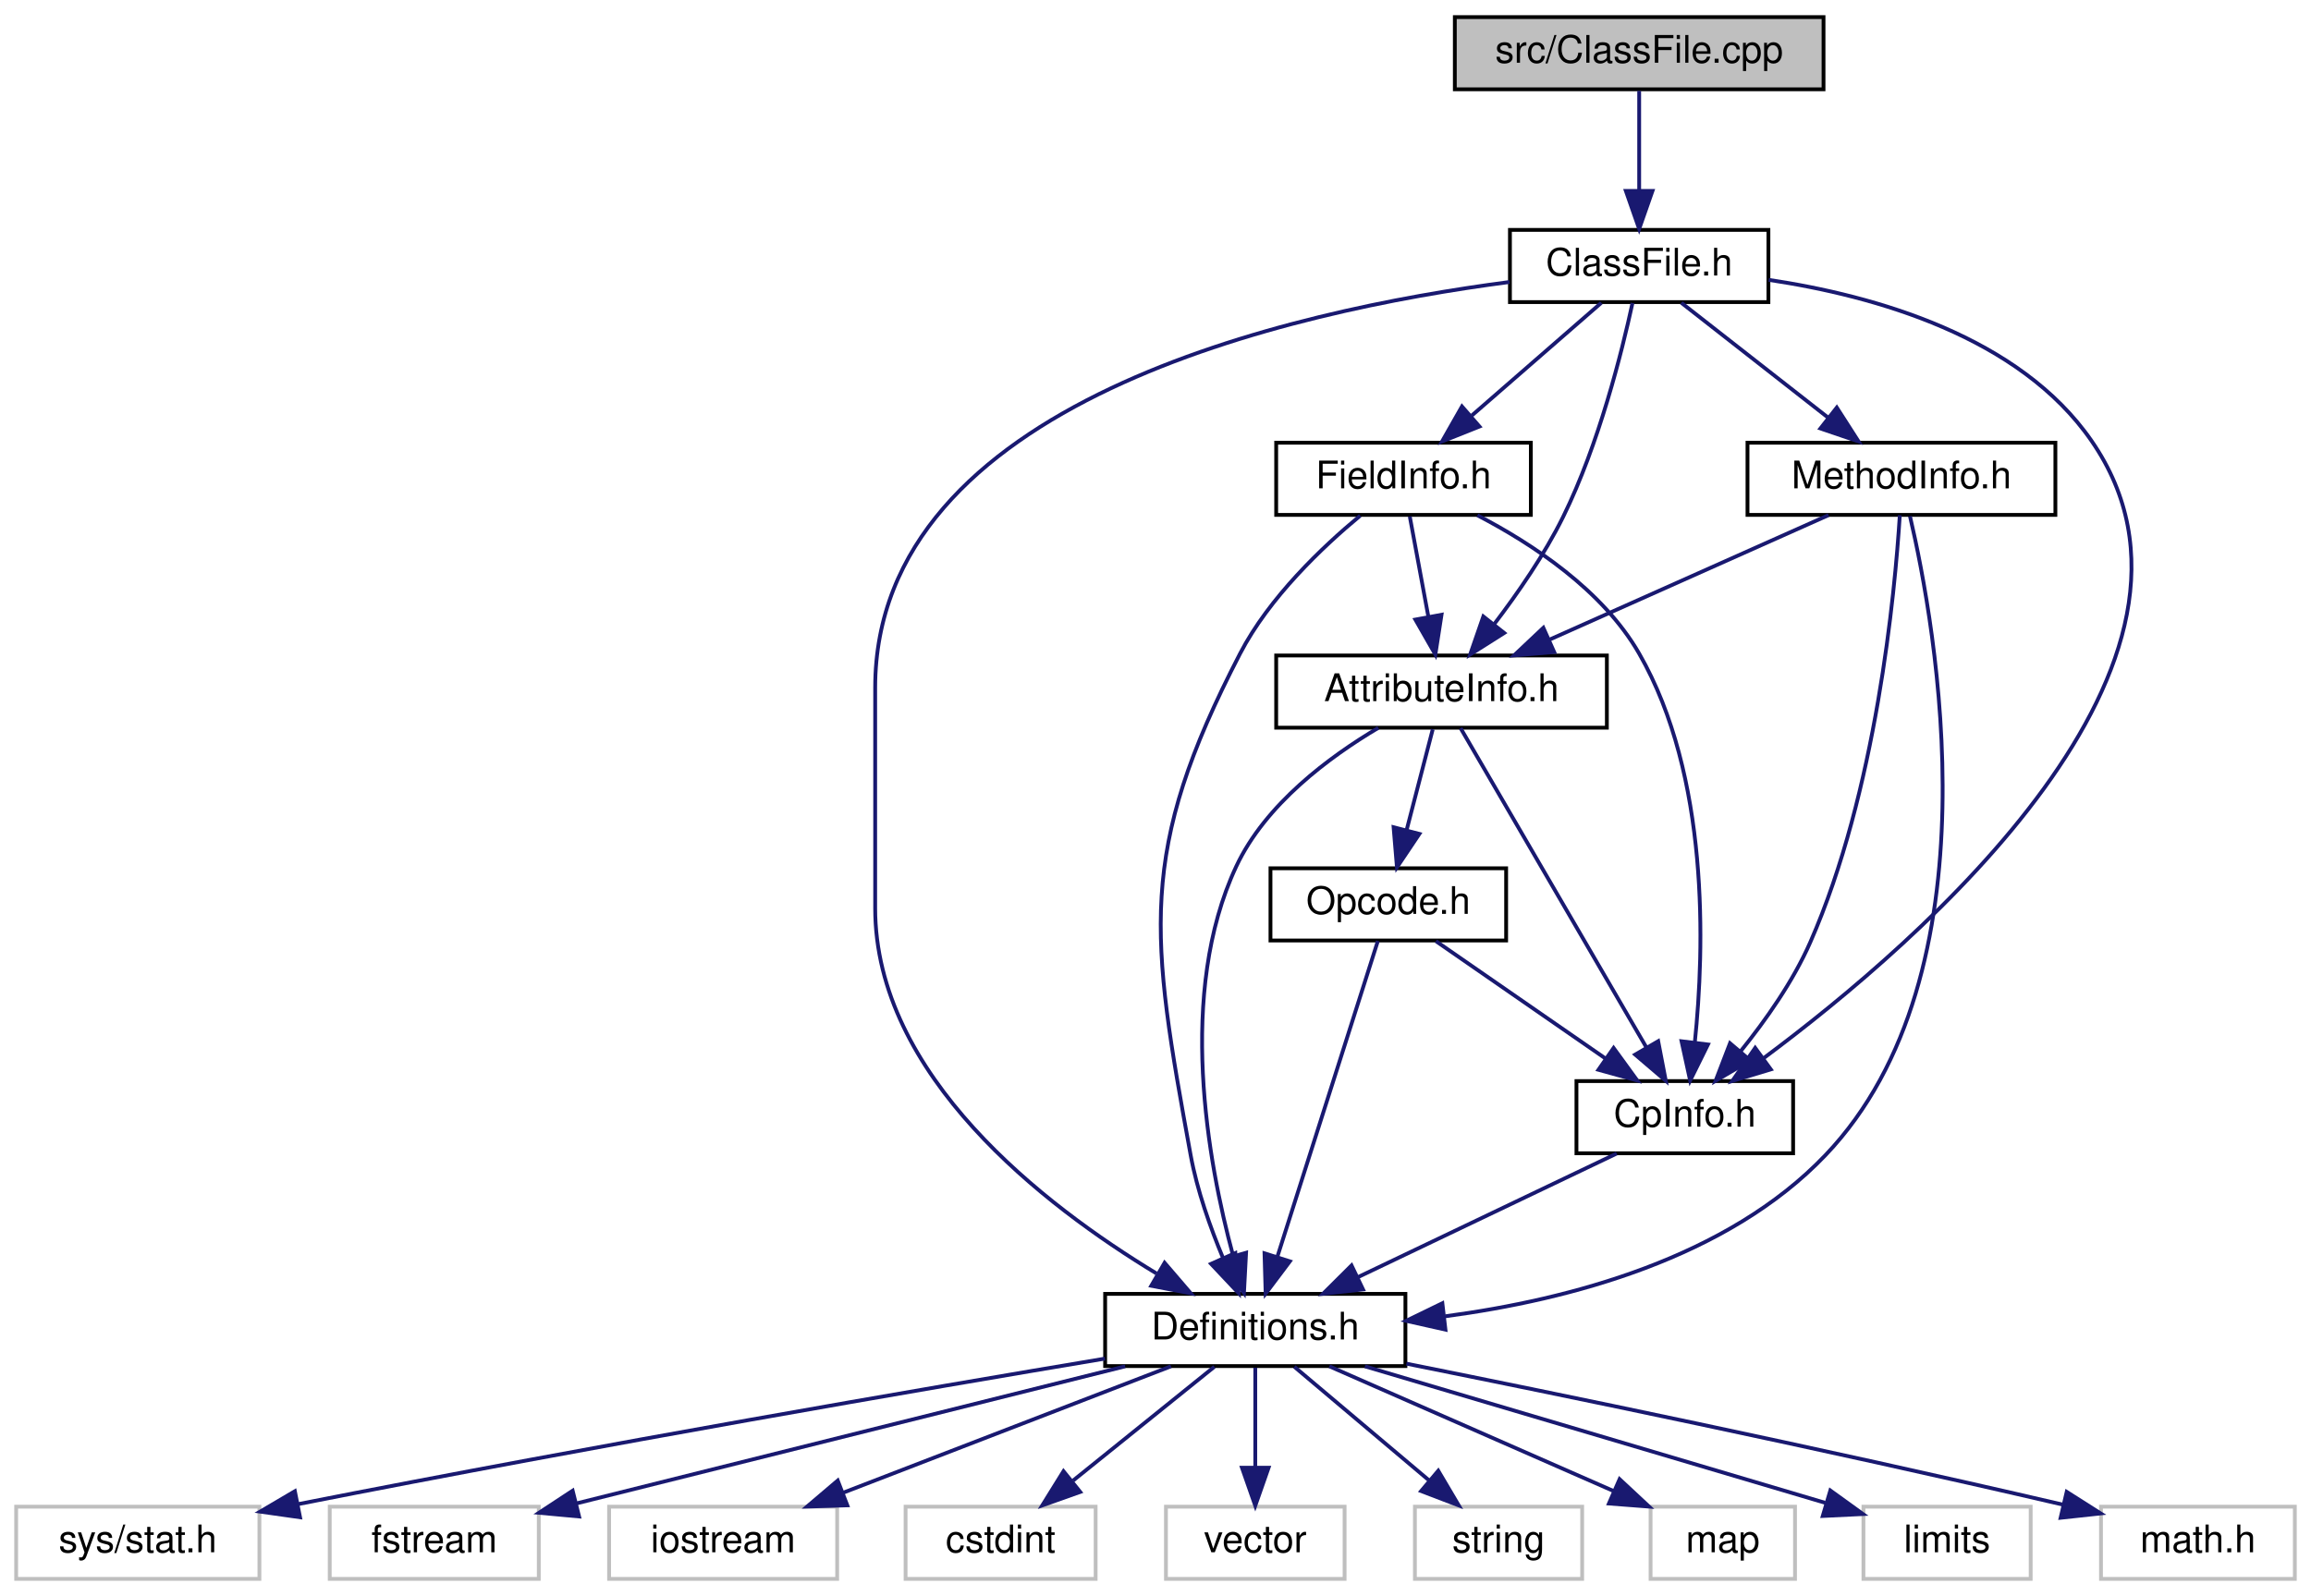
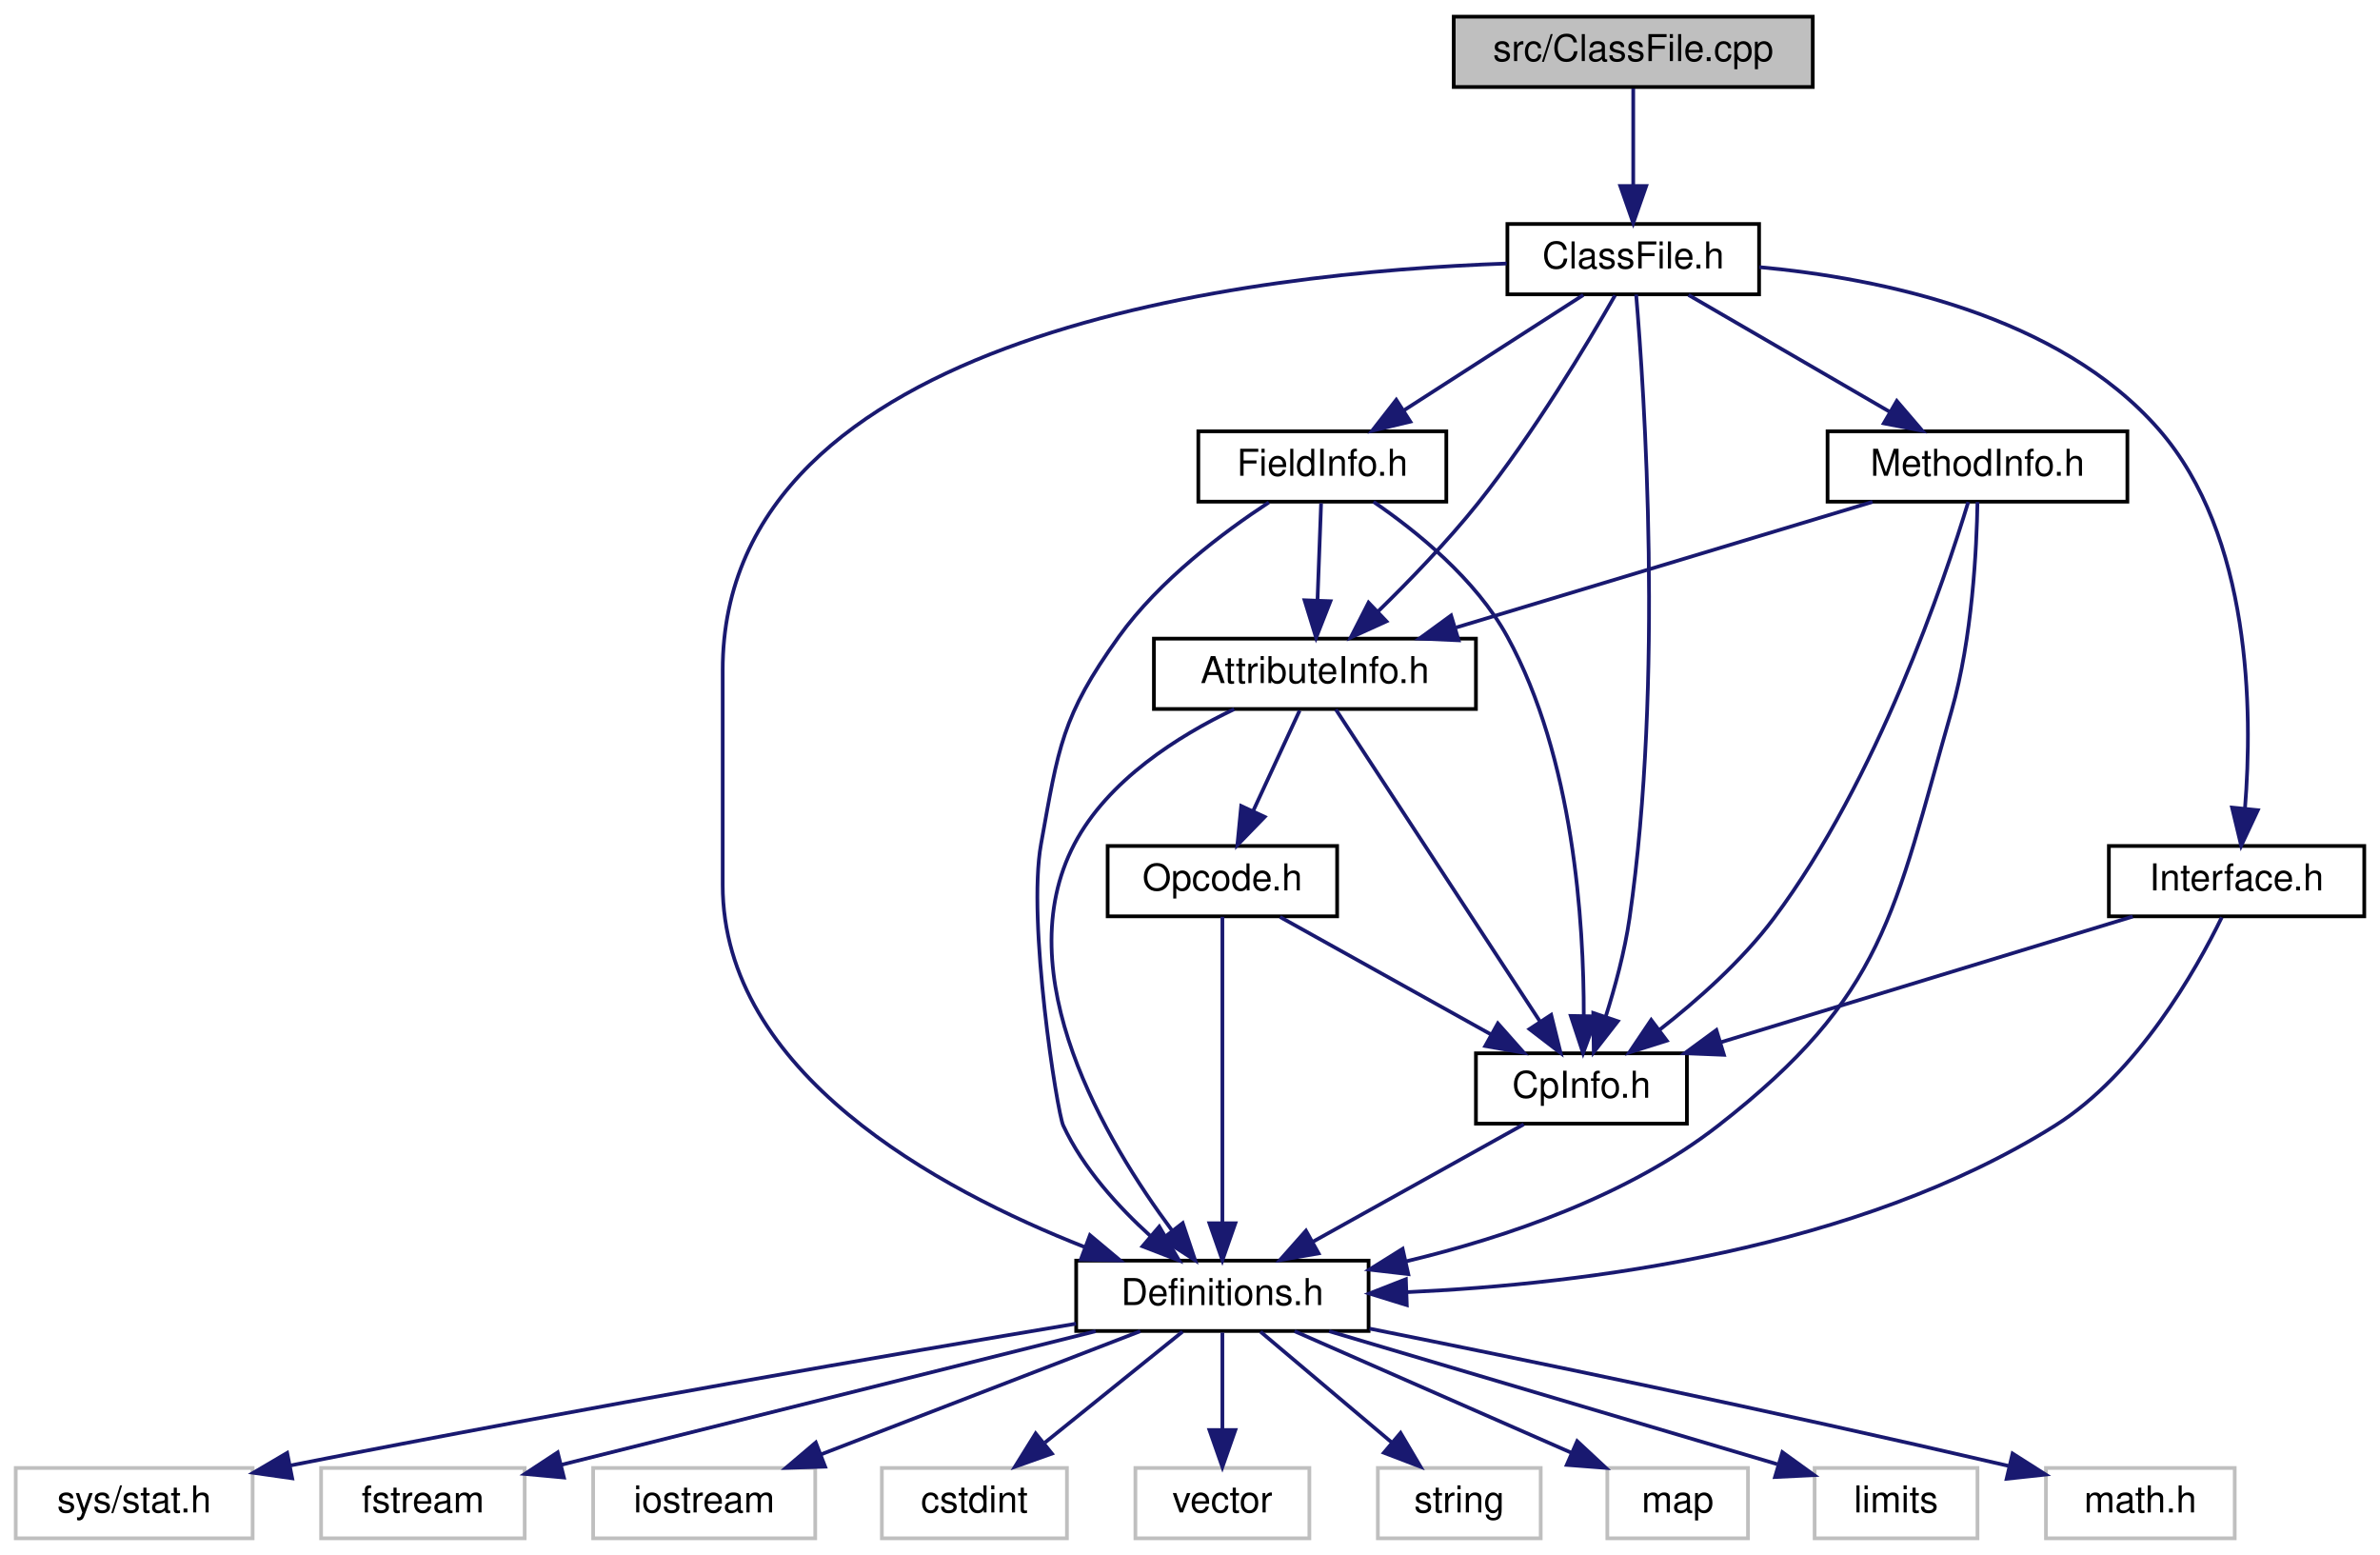
- <svg xmlns="http://www.w3.org/2000/svg" xmlns:xlink="http://www.w3.org/1999/xlink" width="608pt" height="420pt" viewBox="0.00 0.00 607.50 420.00">
+ <svg xmlns="http://www.w3.org/2000/svg" xmlns:xlink="http://www.w3.org/1999/xlink" width="643pt" height="420pt" viewBox="0.00 0.00 642.50 420.00">
  <g id="graph0" class="graph" transform="scale(1 1) rotate(0) translate(4 416)">
    <g id="node1" class="node">
      <g id="a_node1">
        <a xlink:title=" ">
-           <polygon fill="#bfbfbf" stroke="black" points="378.5,-392.5 378.5,-411.5 475.5,-411.5 475.5,-392.5 378.5,-392.5" />
-           <text text-anchor="middle" x="427" y="-399.5" font-family="Helvetica,sans-Serif" font-size="10.00">src/ClassFile.cpp</text>
+           <polygon fill="#bfbfbf" stroke="black" points="388.5,-392.5 388.5,-411.5 485.5,-411.5 485.5,-392.5 388.5,-392.5" />
+           <text text-anchor="middle" x="437" y="-399.5" font-family="Helvetica,sans-Serif" font-size="10.00">src/ClassFile.cpp</text>
        </a>
      </g>
    </g>
    <g id="node2" class="node">
      <g id="a_node2">
        <a xlink:href="_class_file_8h.xhtml" target="_top" xlink:title=" ">
-           <polygon fill="none" stroke="black" points="393,-336.5 393,-355.5 461,-355.5 461,-336.5 393,-336.5" />
-           <text text-anchor="middle" x="427" y="-343.5" font-family="Helvetica,sans-Serif" font-size="10.00">ClassFile.h</text>
+           <polygon fill="none" stroke="black" points="403,-336.5 403,-355.5 471,-355.5 471,-336.5 403,-336.5" />
+           <text text-anchor="middle" x="437" y="-343.5" font-family="Helvetica,sans-Serif" font-size="10.00">ClassFile.h</text>
        </a>
      </g>
    </g>
    <g id="edge1" class="edge">
-       <path fill="none" stroke="midnightblue" d="M427,-392.08C427,-385.01 427,-374.86 427,-365.99" />
-       <polygon fill="midnightblue" stroke="midnightblue" points="430.5,-365.75 427,-355.75 423.5,-365.75 430.5,-365.75" />
+       <path fill="none" stroke="midnightblue" d="M437,-392.08C437,-385.01 437,-374.86 437,-365.99" />
+       <polygon fill="midnightblue" stroke="midnightblue" points="440.5,-365.75 437,-355.75 433.5,-365.75 440.5,-365.75" />
    </g>
    <g id="node3" class="node">
      <g id="a_node3">
        <a xlink:href="_definitions_8h.xhtml" target="_top" xlink:title=" ">
          <polygon fill="none" stroke="black" points="286.5,-56.5 286.5,-75.5 365.5,-75.5 365.5,-56.5 286.5,-56.5" />
          <text text-anchor="middle" x="326" y="-63.5" font-family="Helvetica,sans-Serif" font-size="10.00">Definitions.h</text>
        </a>
      </g>
    </g>
    <g id="edge2" class="edge">
-       <path fill="none" stroke="midnightblue" d="M392.9,-341.79C335.56,-334.31 226,-310.18 226,-235 226,-235 226,-235 226,-177 226,-132.98 270.38,-98.8 300.01,-80.87" />
-       <polygon fill="midnightblue" stroke="midnightblue" points="302.14,-83.68 309.04,-75.64 298.63,-77.63 302.14,-83.68" />
+       <path fill="none" stroke="midnightblue" d="M402.79,-344.82C335.2,-342.46 191,-326.7 191,-235 191,-235 191,-235 191,-177 191,-126.31 248.91,-94.83 288.88,-79.14" />
+       <polygon fill="midnightblue" stroke="midnightblue" points="290.22,-82.38 298.35,-75.58 287.76,-75.82 290.22,-82.38" />
    </g>
    <g id="node13" class="node">
      <g id="a_node13">
        <a xlink:href="_cp_info_8h.xhtml" target="_top" xlink:title=" ">
-           <polygon fill="none" stroke="black" points="410.5,-112.5 410.5,-131.5 467.5,-131.5 467.5,-112.5 410.5,-112.5" />
-           <text text-anchor="middle" x="439" y="-119.5" font-family="Helvetica,sans-Serif" font-size="10.00">CpInfo.h</text>
+           <polygon fill="none" stroke="black" points="394.5,-112.5 394.5,-131.5 451.5,-131.5 451.5,-112.5 394.5,-112.5" />
+           <text text-anchor="middle" x="423" y="-119.5" font-family="Helvetica,sans-Serif" font-size="10.00">CpInfo.h</text>
        </a>
      </g>
    </g>
    <g id="edge12" class="edge">
-       <path fill="none" stroke="midnightblue" d="M461.07,-342.35C489.05,-338.16 527.04,-327.44 546,-300 586.22,-241.79 501.14,-168.33 459.81,-137.58" />
-       <polygon fill="midnightblue" stroke="midnightblue" points="461.63,-134.58 451.49,-131.52 457.52,-140.24 461.63,-134.58" />
+       <path fill="none" stroke="midnightblue" d="M437.78,-336.46C439.94,-310.8 445.27,-232.17 436,-168 434.71,-159.05 432.08,-149.38 429.53,-141.3" />
+       <polygon fill="midnightblue" stroke="midnightblue" points="432.84,-140.16 426.33,-131.81 426.2,-142.4 432.84,-140.16" />
    </g>
    <g id="node14" class="node">
      <g id="a_node14">
        <a xlink:href="_attribute_info_8h.xhtml" target="_top" xlink:title=" ">
-           <polygon fill="none" stroke="black" points="331.5,-224.5 331.5,-243.5 418.5,-243.5 418.5,-224.5 331.5,-224.5" />
-           <text text-anchor="middle" x="375" y="-231.5" font-family="Helvetica,sans-Serif" font-size="10.00">AttributeInfo.h</text>
+           <polygon fill="none" stroke="black" points="307.5,-224.5 307.5,-243.5 394.5,-243.5 394.5,-224.5 307.5,-224.5" />
+           <text text-anchor="middle" x="351" y="-231.5" font-family="Helvetica,sans-Serif" font-size="10.00">AttributeInfo.h</text>
        </a>
      </g>
    </g>
    <g id="edge14" class="edge">
-       <path fill="none" stroke="midnightblue" d="M425.24,-336.25C422.47,-323.45 416.4,-299.06 407,-280 402.08,-270.02 395.04,-259.85 388.82,-251.7" />
-       <polygon fill="midnightblue" stroke="midnightblue" points="391.49,-249.43 382.53,-243.76 386,-253.77 391.49,-249.43" />
+       <path fill="none" stroke="midnightblue" d="M432.08,-336.21C424.73,-323.36 410.09,-298.9 395,-280 386.75,-269.67 376.47,-259.06 367.93,-250.73" />
+       <polygon fill="midnightblue" stroke="midnightblue" points="370.32,-248.18 360.67,-243.8 365.49,-253.24 370.32,-248.18" />
    </g>
    <g id="node16" class="node">
      <g id="a_node16">
        <a xlink:href="_field_info_8h.xhtml" target="_top" xlink:title=" ">
-           <polygon fill="none" stroke="black" points="331.5,-280.5 331.5,-299.5 398.5,-299.5 398.5,-280.5 331.5,-280.5" />
-           <text text-anchor="middle" x="365" y="-287.5" font-family="Helvetica,sans-Serif" font-size="10.00">FieldInfo.h</text>
+           <polygon fill="none" stroke="black" points="319.5,-280.5 319.5,-299.5 386.5,-299.5 386.5,-280.5 319.5,-280.5" />
+           <text text-anchor="middle" x="353" y="-287.5" font-family="Helvetica,sans-Serif" font-size="10.00">FieldInfo.h</text>
        </a>
      </g>
    </g>
    <g id="edge20" class="edge">
-       <path fill="none" stroke="midnightblue" d="M417.04,-336.32C407.87,-328.34 394.06,-316.31 382.97,-306.65" />
-       <polygon fill="midnightblue" stroke="midnightblue" points="384.98,-303.76 375.14,-299.83 380.38,-309.04 384.98,-303.76" />
+       <path fill="none" stroke="midnightblue" d="M423.5,-336.32C410.4,-327.9 390.29,-314.97 374.89,-305.07" />
+       <polygon fill="midnightblue" stroke="midnightblue" points="376.77,-302.12 366.46,-299.65 372.98,-308.01 376.77,-302.12" />
    </g>
    <g id="node17" class="node">
      <g id="a_node17">
        <a xlink:href="_method_info_8h.xhtml" target="_top" xlink:title=" ">
-           <polygon fill="none" stroke="black" points="455.5,-280.5 455.5,-299.5 536.5,-299.5 536.5,-280.5 455.5,-280.5" />
-           <text text-anchor="middle" x="496" y="-287.5" font-family="Helvetica,sans-Serif" font-size="10.00">MethodInfo.h</text>
+           <polygon fill="none" stroke="black" points="489.5,-280.5 489.5,-299.5 570.5,-299.5 570.5,-280.5 489.5,-280.5" />
+           <text text-anchor="middle" x="530" y="-287.5" font-family="Helvetica,sans-Serif" font-size="10.00">MethodInfo.h</text>
        </a>
      </g>
    </g>
    <g id="edge24" class="edge">
-       <path fill="none" stroke="midnightblue" d="M438.09,-336.32C448.49,-328.18 464.26,-315.84 476.72,-306.09" />
-       <polygon fill="midnightblue" stroke="midnightblue" points="478.99,-308.75 484.71,-299.83 474.68,-303.24 478.99,-308.75" />
+       <path fill="none" stroke="midnightblue" d="M451.94,-336.32C466.59,-327.82 489.13,-314.73 506.24,-304.8" />
+       <polygon fill="midnightblue" stroke="midnightblue" points="508.2,-307.7 515.1,-299.65 504.69,-301.65 508.2,-307.7" />
+     </g>
+     <g id="node18" class="node">
+       <g id="a_node18">
+         <a xlink:href="_interface_8h.xhtml" target="_top" xlink:title=" ">
+           <polygon fill="none" stroke="black" points="565.5,-168.5 565.5,-187.5 634.5,-187.5 634.5,-168.5 565.5,-168.5" />
+           <text text-anchor="middle" x="600" y="-175.5" font-family="Helvetica,sans-Serif" font-size="10.00">Interface.h</text>
+         </a>
+       </g>
+     </g>
+     <g id="edge28" class="edge">
+       <path fill="none" stroke="midnightblue" d="M471.06,-343.85C503.73,-340.83 551.95,-330.97 579,-300 604.04,-271.32 604.37,-223.78 602.27,-197.64" />
+       <polygon fill="midnightblue" stroke="midnightblue" points="605.74,-197.17 601.25,-187.57 598.78,-197.87 605.74,-197.17" />
    </g>
    <g id="node4" class="node">
      <g id="a_node4">
        <a xlink:title=" ">
          <polygon fill="none" stroke="#bfbfbf" points="0,-0.5 0,-19.5 64,-19.5 64,-0.5 0,-0.5" />
          <text text-anchor="middle" x="32" y="-7.5" font-family="Helvetica,sans-Serif" font-size="10.00">sys/stat.h</text>
        </a>
      </g>
    </g>
    <g id="edge3" class="edge">
      <path fill="none" stroke="midnightblue" d="M286.47,-58.47C238.55,-50.45 155.11,-36.12 74.07,-20.15" />
      <polygon fill="midnightblue" stroke="midnightblue" points="74.69,-16.71 64.2,-18.2 73.33,-23.57 74.69,-16.71" />
    </g>
    <g id="node5" class="node">
      <g id="a_node5">
        <a xlink:title=" ">
          <polygon fill="none" stroke="#bfbfbf" points="82.5,-0.5 82.5,-19.5 137.5,-19.5 137.5,-0.5 82.5,-0.5" />
          <text text-anchor="middle" x="110" y="-7.5" font-family="Helvetica,sans-Serif" font-size="10.00">fstream</text>
        </a>
      </g>
    </g>
    <g id="edge4" class="edge">
      <path fill="none" stroke="midnightblue" d="M291.77,-56.44C252.4,-46.6 187.98,-30.5 147.34,-20.34" />
      <polygon fill="midnightblue" stroke="midnightblue" points="148.1,-16.92 137.55,-17.89 146.41,-23.71 148.1,-16.92" />
    </g>
    <g id="node6" class="node">
      <g id="a_node6">
        <a xlink:title=" ">
          <polygon fill="none" stroke="#bfbfbf" points="156,-0.5 156,-19.5 216,-19.5 216,-0.5 156,-0.5" />
          <text text-anchor="middle" x="186" y="-7.5" font-family="Helvetica,sans-Serif" font-size="10.00">iostream</text>
        </a>
      </g>
    </g>
    <g id="edge5" class="edge">
      <path fill="none" stroke="midnightblue" d="M303.82,-56.44C280.57,-47.48 243.85,-33.31 217.58,-23.18" />
      <polygon fill="midnightblue" stroke="midnightblue" points="218.67,-19.85 208.08,-19.52 216.15,-26.38 218.67,-19.85" />
    </g>
    <g id="node7" class="node">
      <g id="a_node7">
        <a xlink:title=" ">
          <polygon fill="none" stroke="#bfbfbf" points="234,-0.5 234,-19.5 284,-19.5 284,-0.5 234,-0.5" />
          <text text-anchor="middle" x="259" y="-7.5" font-family="Helvetica,sans-Serif" font-size="10.00">cstdint</text>
        </a>
      </g>
    </g>
    <g id="edge6" class="edge">
      <path fill="none" stroke="midnightblue" d="M315.24,-56.32C305.23,-48.26 290.11,-36.08 278.07,-26.37" />
      <polygon fill="midnightblue" stroke="midnightblue" points="279.94,-23.38 269.96,-19.83 275.55,-28.83 279.94,-23.38" />
    </g>
    <g id="node8" class="node">
      <g id="a_node8">
        <a xlink:title=" ">
          <polygon fill="none" stroke="#bfbfbf" points="302.5,-0.5 302.5,-19.5 349.5,-19.5 349.5,-0.5 302.5,-0.5" />
          <text text-anchor="middle" x="326" y="-7.5" font-family="Helvetica,sans-Serif" font-size="10.00">vector</text>
        </a>
      </g>
    </g>
    <g id="edge7" class="edge">
      <path fill="none" stroke="midnightblue" d="M326,-56.08C326,-49.01 326,-38.86 326,-29.99" />
      <polygon fill="midnightblue" stroke="midnightblue" points="329.5,-29.75 326,-19.75 322.5,-29.75 329.5,-29.75" />
    </g>
    <g id="node9" class="node">
      <g id="a_node9">
        <a xlink:title=" ">
          <polygon fill="none" stroke="#bfbfbf" points="368,-0.5 368,-19.5 412,-19.5 412,-0.5 368,-0.5" />
          <text text-anchor="middle" x="390" y="-7.5" font-family="Helvetica,sans-Serif" font-size="10.00">string</text>
        </a>
      </g>
    </g>
    <g id="edge8" class="edge">
      <path fill="none" stroke="midnightblue" d="M336.28,-56.32C345.84,-48.26 360.28,-36.08 371.78,-26.37" />
      <polygon fill="midnightblue" stroke="midnightblue" points="374.14,-28.96 379.53,-19.83 369.63,-23.61 374.14,-28.96" />
    </g>
    <g id="node10" class="node">
      <g id="a_node10">
        <a xlink:title=" ">
          <polygon fill="none" stroke="#bfbfbf" points="430,-0.5 430,-19.5 468,-19.5 468,-0.5 430,-0.5" />
          <text text-anchor="middle" x="449" y="-7.5" font-family="Helvetica,sans-Serif" font-size="10.00">map</text>
        </a>
      </g>
    </g>
    <g id="edge9" class="edge">
      <path fill="none" stroke="midnightblue" d="M345.49,-56.44C365.64,-47.6 397.32,-33.69 420.33,-23.59" />
      <polygon fill="midnightblue" stroke="midnightblue" points="421.85,-26.74 429.6,-19.52 419.04,-20.33 421.85,-26.74" />
    </g>
    <g id="node11" class="node">
      <g id="a_node11">
        <a xlink:title=" ">
          <polygon fill="none" stroke="#bfbfbf" points="486,-0.5 486,-19.5 530,-19.5 530,-0.5 486,-0.5" />
          <text text-anchor="middle" x="508" y="-7.5" font-family="Helvetica,sans-Serif" font-size="10.00">limits</text>
        </a>
      </g>
    </g>
    <g id="edge10" class="edge">
      <path fill="none" stroke="midnightblue" d="M354.84,-56.44C387.81,-46.66 441.64,-30.69 475.92,-20.52" />
      <polygon fill="midnightblue" stroke="midnightblue" points="477.29,-23.76 485.88,-17.56 475.3,-17.05 477.29,-23.76" />
    </g>
    <g id="node12" class="node">
      <g id="a_node12">
        <a xlink:title=" ">
          <polygon fill="none" stroke="#bfbfbf" points="548.5,-0.5 548.5,-19.5 599.5,-19.5 599.5,-0.5 548.5,-0.5" />
          <text text-anchor="middle" x="574" y="-7.5" font-family="Helvetica,sans-Serif" font-size="10.00">math.h</text>
        </a>
      </g>
    </g>
    <g id="edge11" class="edge">
      <path fill="none" stroke="midnightblue" d="M365.76,-57.14C406.63,-48.94 472.31,-35.43 538.63,-20" />
      <polygon fill="midnightblue" stroke="midnightblue" points="539.48,-23.4 548.42,-17.72 537.88,-16.58 539.48,-23.4" />
    </g>
    <g id="edge13" class="edge">
-       <path fill="none" stroke="midnightblue" d="M421.09,-112.44C402.75,-103.68 373.99,-89.94 352.91,-79.86" />
-       <polygon fill="midnightblue" stroke="midnightblue" points="354.35,-76.67 343.82,-75.52 351.33,-82.99 354.35,-76.67" />
+       <path fill="none" stroke="midnightblue" d="M407.42,-112.32C392,-103.74 368.19,-90.49 350.29,-80.52" />
+       <polygon fill="midnightblue" stroke="midnightblue" points="351.99,-77.46 341.55,-75.65 348.58,-83.58 351.99,-77.46" />
    </g>
    <g id="edge15" class="edge">
-       <path fill="none" stroke="midnightblue" d="M358.37,-224.46C345.51,-216.84 328.66,-204.36 321,-188 305.38,-154.65 313.48,-110.28 320.15,-85.6" />
-       <polygon fill="midnightblue" stroke="midnightblue" points="323.58,-86.33 323.02,-75.75 316.86,-84.37 323.58,-86.33" />
+       <path fill="none" stroke="midnightblue" d="M329.19,-224.45C314.06,-217.22 295.05,-205.26 286,-188 267.61,-152.9 294.53,-107.68 312.37,-83.69" />
+       <polygon fill="midnightblue" stroke="midnightblue" points="315.28,-85.64 318.64,-75.6 309.75,-81.35 315.28,-85.64" />
    </g>
    <g id="edge16" class="edge">
-       <path fill="none" stroke="midnightblue" d="M380.02,-224.37C390.54,-206.3 415.04,-164.18 428.93,-140.31" />
-       <polygon fill="midnightblue" stroke="midnightblue" points="432,-142 434,-131.59 425.95,-138.47 432,-142" />
+       <path fill="none" stroke="midnightblue" d="M356.65,-224.37C368.53,-206.22 396.29,-163.8 411.88,-139.99" />
+       <polygon fill="midnightblue" stroke="midnightblue" points="414.83,-141.88 417.38,-131.59 408.97,-138.04 414.83,-141.88" />
    </g>
    <g id="node15" class="node">
      <g id="a_node15">
        <a xlink:href="_opcode_8h.xhtml" target="_top" xlink:title=" ">
-           <polygon fill="none" stroke="black" points="330,-168.5 330,-187.5 392,-187.5 392,-168.5 330,-168.5" />
-           <text text-anchor="middle" x="361" y="-175.5" font-family="Helvetica,sans-Serif" font-size="10.00">Opcode.h</text>
+           <polygon fill="none" stroke="black" points="295,-168.5 295,-187.5 357,-187.5 357,-168.5 295,-168.5" />
+           <text text-anchor="middle" x="326" y="-175.5" font-family="Helvetica,sans-Serif" font-size="10.00">Opcode.h</text>
        </a>
      </g>
    </g>
    <g id="edge17" class="edge">
-       <path fill="none" stroke="midnightblue" d="M372.69,-224.08C370.83,-216.93 368.16,-206.64 365.85,-197.69" />
-       <polygon fill="midnightblue" stroke="midnightblue" points="369.17,-196.55 363.27,-187.75 362.39,-198.31 369.17,-196.55" />
+       <path fill="none" stroke="midnightblue" d="M346.87,-224.08C343.49,-216.77 338.58,-206.18 334.38,-197.1" />
+       <polygon fill="midnightblue" stroke="midnightblue" points="337.43,-195.36 330.05,-187.75 331.08,-198.3 337.43,-195.36" />
    </g>
    <g id="edge18" class="edge">
-       <path fill="none" stroke="midnightblue" d="M358.25,-168.37C352.58,-150.54 339.46,-109.3 331.81,-85.27" />
-       <polygon fill="midnightblue" stroke="midnightblue" points="335.1,-84.06 328.73,-75.59 328.43,-86.18 335.1,-84.06" />
+       <path fill="none" stroke="midnightblue" d="M326,-168.37C326,-150.62 326,-109.67 326,-85.6" />
+       <polygon fill="midnightblue" stroke="midnightblue" points="329.5,-85.59 326,-75.59 322.5,-85.59 329.5,-85.59" />
    </g>
    <g id="edge19" class="edge">
-       <path fill="none" stroke="midnightblue" d="M373.53,-168.32C385.59,-159.98 404.03,-147.21 418.27,-137.35" />
-       <polygon fill="midnightblue" stroke="midnightblue" points="420.27,-140.22 426.5,-131.65 416.28,-134.47 420.27,-140.22" />
+       <path fill="none" stroke="midnightblue" d="M341.58,-168.32C357,-159.74 380.81,-146.49 398.71,-136.52" />
+       <polygon fill="midnightblue" stroke="midnightblue" points="400.42,-139.58 407.45,-131.65 397.01,-133.46 400.42,-139.58" />
    </g>
    <g id="edge22" class="edge">
-       <path fill="none" stroke="midnightblue" d="M353.61,-280.3C343.66,-272.06 329.66,-258.77 322,-244 294.87,-191.67 298.41,-169.99 309,-112 310.69,-102.76 314.17,-92.95 317.55,-84.85" />
-       <polygon fill="midnightblue" stroke="midnightblue" points="320.76,-86.25 321.63,-75.69 314.37,-83.4 320.76,-86.25" />
+       <path fill="none" stroke="midnightblue" d="M338.55,-280.3C326.27,-272.25 308.93,-259.24 298,-244 282.51,-222.4 281.74,-214.15 277,-188 273.23,-167.23 281.34,-115.58 283,-112 288.37,-100.44 297.91,-89.99 306.65,-82.07" />
+       <polygon fill="midnightblue" stroke="midnightblue" points="308.95,-84.7 314.3,-75.55 304.42,-79.37 308.95,-84.7" />
    </g>
    <g id="edge21" class="edge">
-       <path fill="none" stroke="midnightblue" d="M384.45,-280.39C398.79,-272.94 417.4,-260.73 427,-244 445.49,-211.77 444.23,-166.65 441.63,-141.61" />
-       <polygon fill="midnightblue" stroke="midnightblue" points="445.1,-141.13 440.41,-131.63 438.15,-141.98 445.1,-141.13" />
+       <path fill="none" stroke="midnightblue" d="M366.83,-280.46C378.45,-272.52 394.48,-259.57 403,-244 420.92,-211.27 423.68,-166.65 423.63,-141.75" />
+       <polygon fill="midnightblue" stroke="midnightblue" points="427.13,-141.47 423.45,-131.54 420.13,-141.6 427.13,-141.47" />
    </g>
    <g id="edge23" class="edge">
-       <path fill="none" stroke="midnightblue" d="M366.65,-280.08C367.98,-272.93 369.88,-262.64 371.54,-253.69" />
-       <polygon fill="midnightblue" stroke="midnightblue" points="375,-254.22 373.38,-243.75 368.12,-252.95 375,-254.22" />
+       <path fill="none" stroke="midnightblue" d="M352.67,-280.08C352.41,-273.01 352.03,-262.86 351.7,-253.99" />
+       <polygon fill="midnightblue" stroke="midnightblue" points="355.19,-253.61 351.32,-243.75 348.2,-253.87 355.19,-253.61" />
    </g>
    <g id="edge25" class="edge">
-       <path fill="none" stroke="midnightblue" d="M498.25,-280.14C504.97,-251.39 521.7,-159.87 476,-112 450.17,-84.94 408.77,-73.97 376,-69.61" />
-       <polygon fill="midnightblue" stroke="midnightblue" points="376.03,-66.09 365.69,-68.41 375.22,-73.04 376.03,-66.09" />
+       <path fill="none" stroke="midnightblue" d="M530,-280.41C529.79,-267.8 528.61,-243.64 523,-224 507.31,-169.08 505.06,-147.09 460,-112 435.62,-93.01 402.81,-81.82 375.75,-75.34" />
+       <polygon fill="midnightblue" stroke="midnightblue" points="376.22,-71.86 365.7,-73.08 374.69,-78.69 376.22,-71.86" />
    </g>
    <g id="edge27" class="edge">
-       <path fill="none" stroke="midnightblue" d="M495.57,-280.41C494.29,-260.04 489.41,-207.6 472,-168 467.48,-157.71 460.27,-147.5 453.75,-139.42" />
-       <polygon fill="midnightblue" stroke="midnightblue" points="456.23,-136.94 447.1,-131.57 450.9,-141.46 456.23,-136.94" />
+       <path fill="none" stroke="midnightblue" d="M527.51,-280.41C521.2,-259.62 503.05,-205.52 475,-168 466.4,-156.5 454.4,-145.87 444.09,-137.83" />
+       <polygon fill="midnightblue" stroke="midnightblue" points="446.05,-134.92 435.94,-131.73 441.85,-140.52 446.05,-134.92" />
    </g>
    <g id="edge26" class="edge">
-       <path fill="none" stroke="midnightblue" d="M476.83,-280.44C457.09,-271.64 426.11,-257.81 403.51,-247.72" />
-       <polygon fill="midnightblue" stroke="midnightblue" points="404.64,-244.4 394.08,-243.52 401.79,-250.79 404.64,-244.4" />
+       <path fill="none" stroke="midnightblue" d="M501.64,-280.44C471.26,-271.28 422.89,-256.69 389.18,-246.52" />
+       <polygon fill="midnightblue" stroke="midnightblue" points="389.82,-243.05 379.23,-243.52 387.79,-249.76 389.82,-243.05" />
+     </g>
+     <g id="edge29" class="edge">
+       <path fill="none" stroke="midnightblue" d="M596,-168.22C589.04,-153.96 573.25,-125.99 551,-112 497.58,-78.43 424.14,-69.17 375.9,-66.99" />
+       <polygon fill="midnightblue" stroke="midnightblue" points="375.82,-63.49 365.7,-66.62 375.57,-70.48 375.82,-63.49" />
+     </g>
+     <g id="edge30" class="edge">
+       <path fill="none" stroke="midnightblue" d="M571.95,-168.44C541.92,-159.28 494.09,-144.69 460.76,-134.52" />
+       <polygon fill="midnightblue" stroke="midnightblue" points="461.5,-131.09 450.91,-131.52 459.46,-137.78 461.5,-131.09" />
    </g>
  </g>
</svg>
